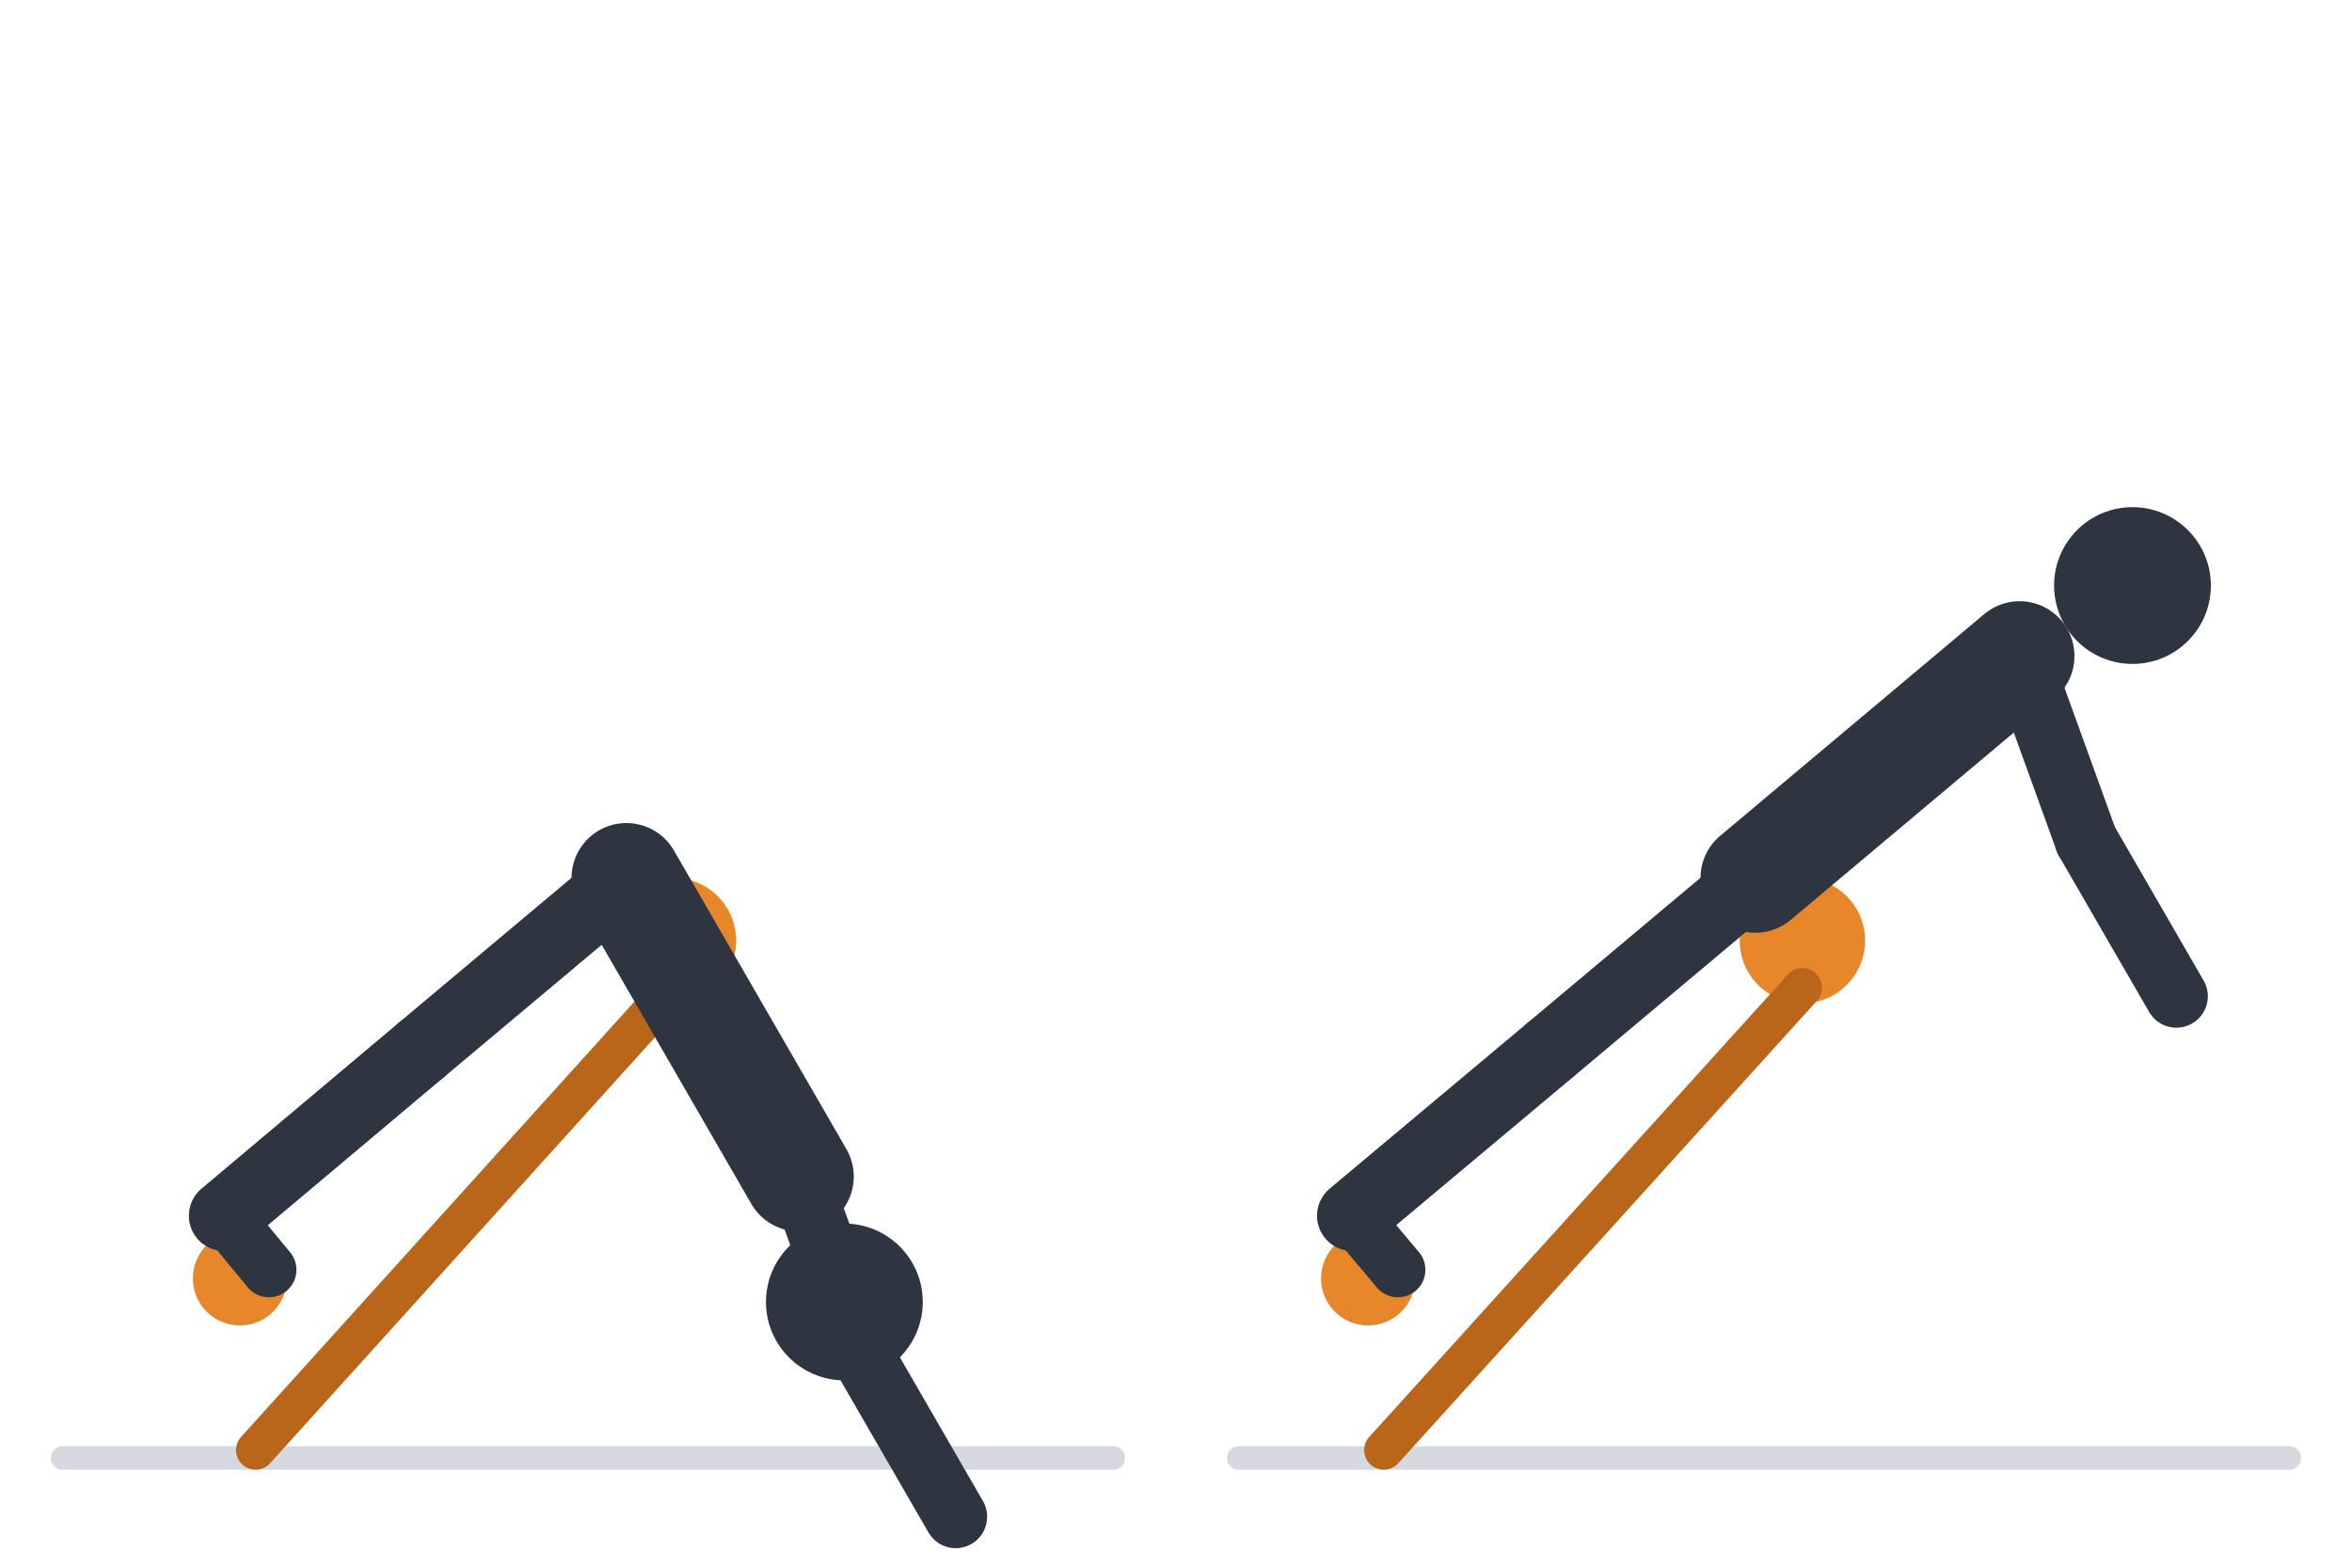
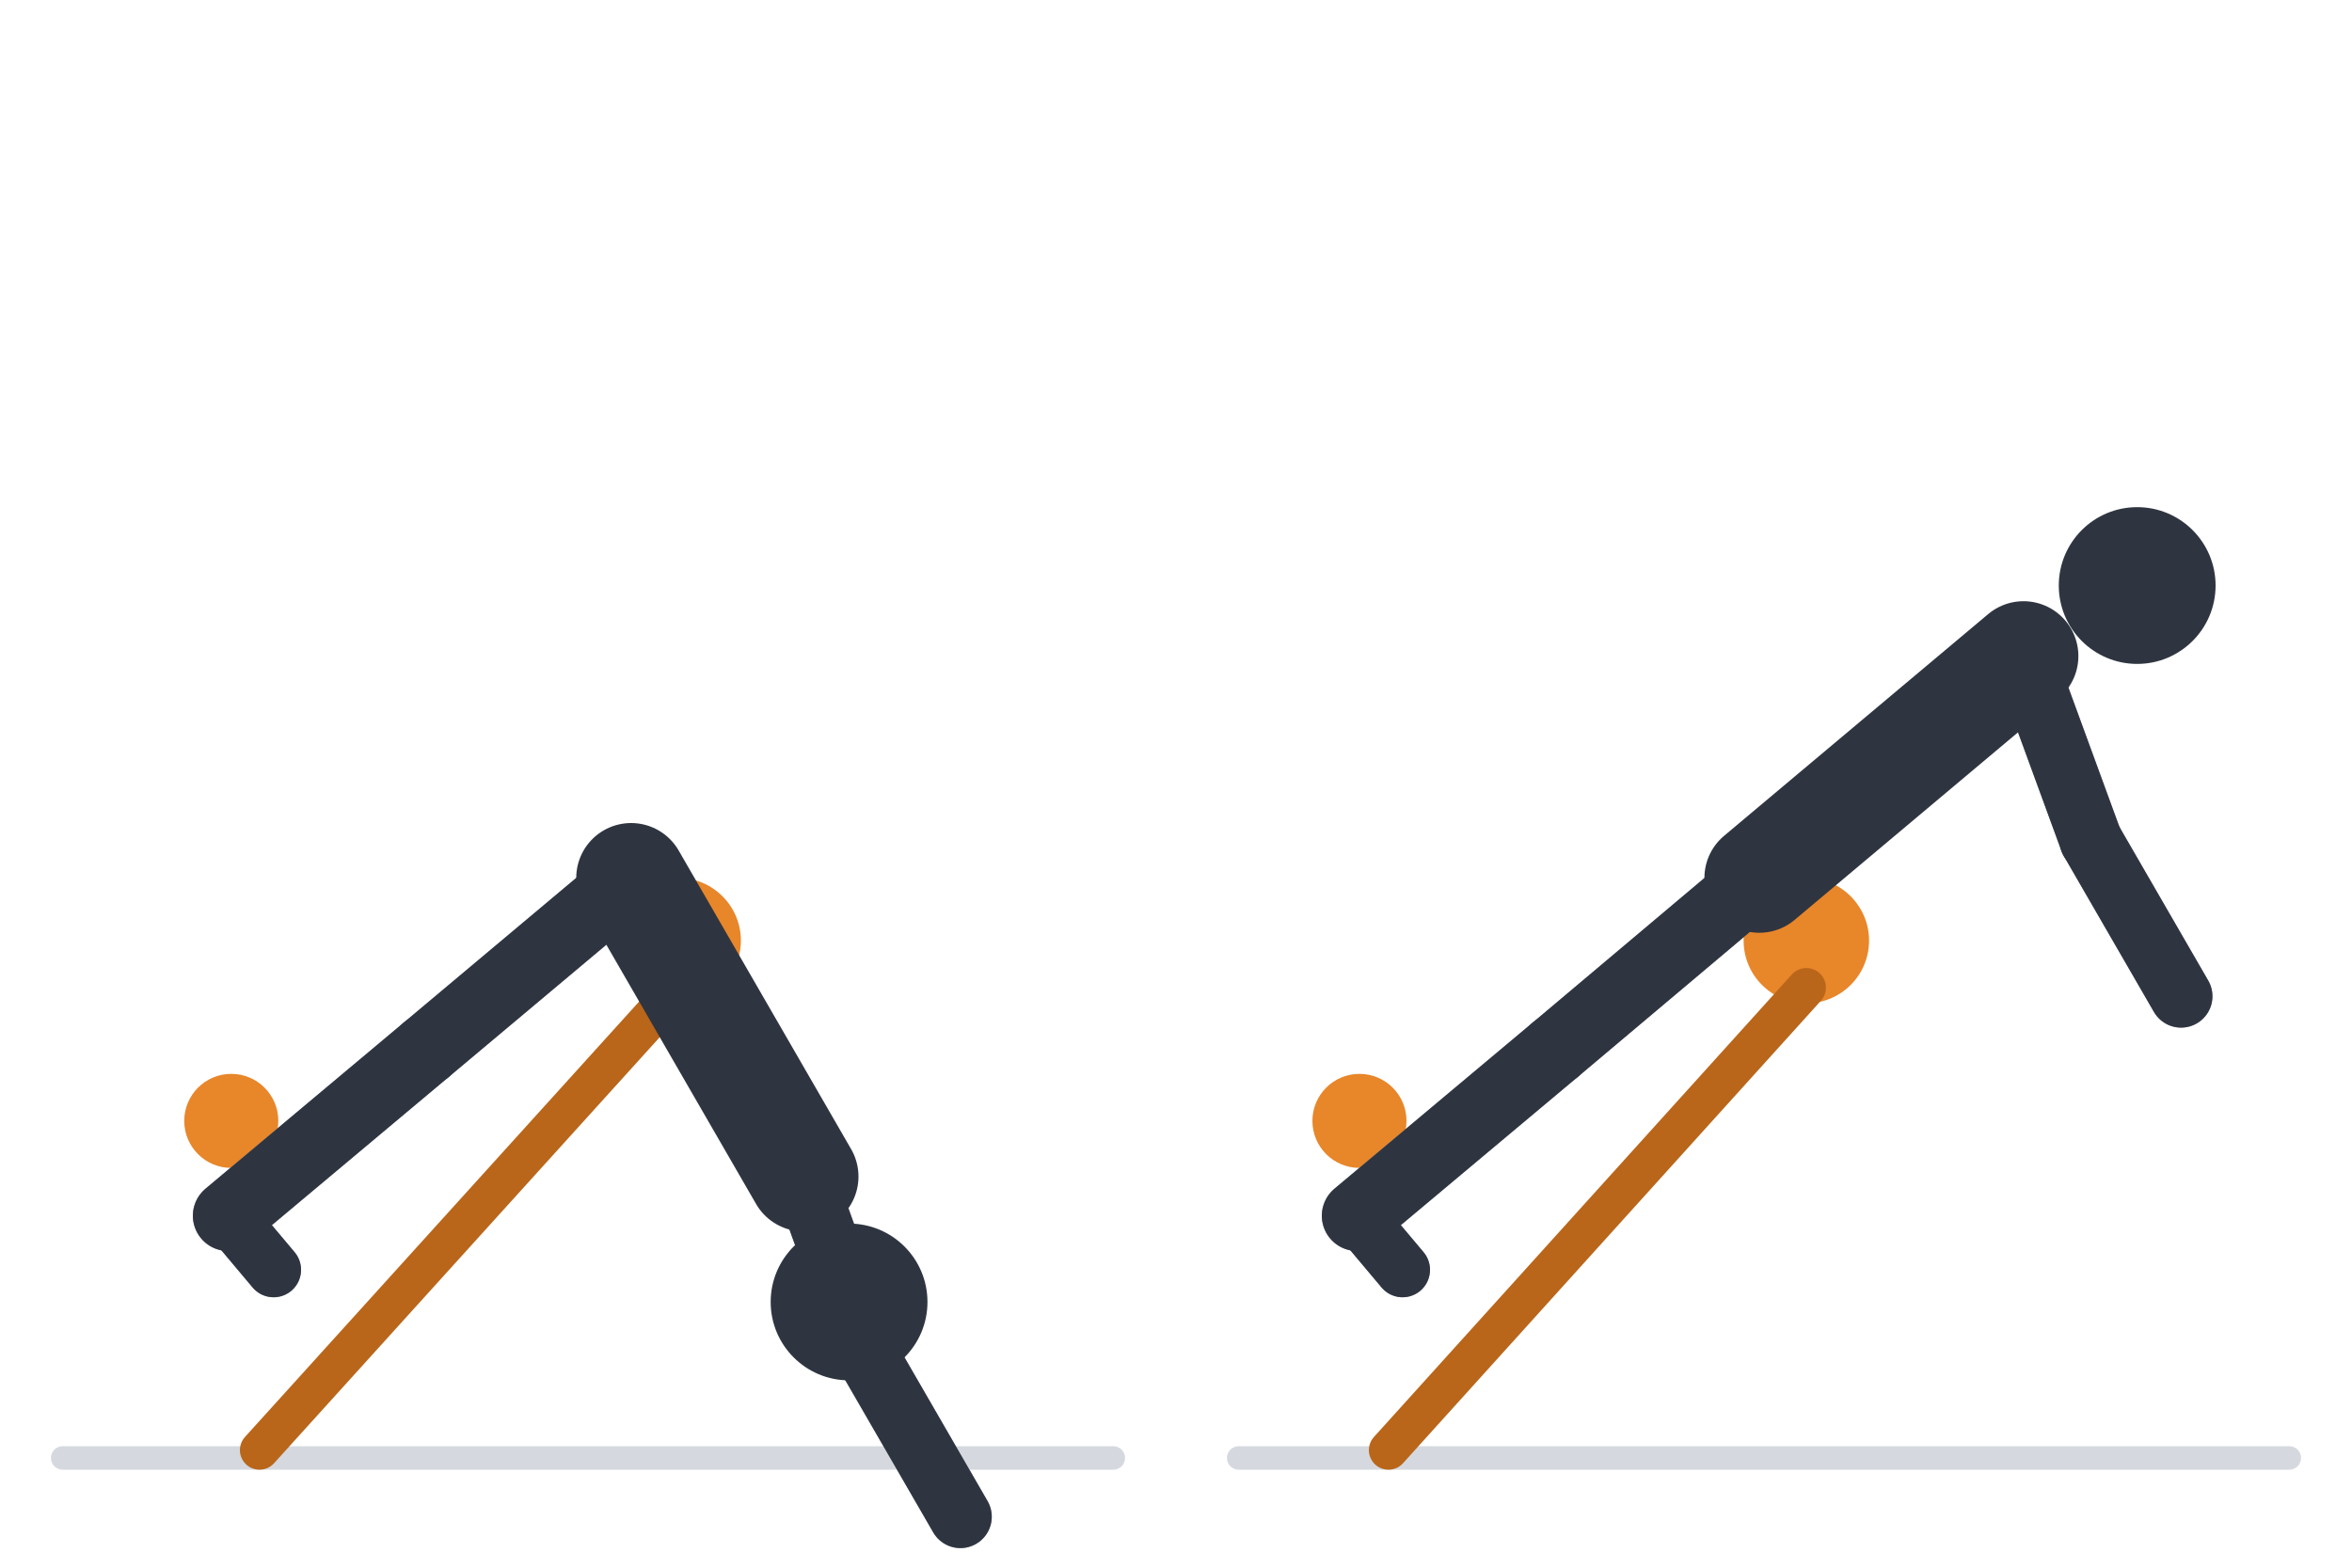
<svg xmlns="http://www.w3.org/2000/svg" width="300" height="200" viewBox="0 0 300 200">
  <line x1="8.0" y1="186.0" x2="142.0" y2="186.0" stroke="#D5D9DF" stroke-width="3" stroke-linecap="round" />
-   <circle cx="85.9" cy="120.0" r="8.0" fill="#E8862A" />
-   <line x1="85.9" y1="126.0" x2="32.6" y2="185.0" stroke="#B9661A" stroke-width="5" stroke-linecap="round" />
-   <circle cx="30.6" cy="163.1" r="6.0" fill="#E8862A" />
-   <line x1="101.9" y1="150.1" x2="110.4" y2="173.6" stroke="#8E96A3" stroke-width="8" stroke-linecap="round" />
-   <line x1="110.4" y1="173.6" x2="121.9" y2="193.5" stroke="#8E96A3" stroke-width="8" stroke-linecap="round" />
-   <line x1="79.9" y1="112.0" x2="53.8" y2="133.9" stroke="#8E96A3" stroke-width="9" stroke-linecap="round" />
-   <line x1="53.8" y1="133.9" x2="28.6" y2="155.1" stroke="#8E96A3" stroke-width="9" stroke-linecap="round" />
-   <line x1="28.6" y1="155.1" x2="34.3" y2="162.0" stroke="#8E96A3" stroke-width="7" stroke-linecap="round" />
-   <line x1="79.9" y1="112.0" x2="101.9" y2="150.1" stroke="#2F3540" stroke-width="14" stroke-linecap="round" />
-   <circle cx="107.7" cy="166.1" r="10.0" fill="#2F3540" />
-   <line x1="79.9" y1="112.0" x2="53.8" y2="133.9" stroke="#2F3540" stroke-width="9" stroke-linecap="round" />
-   <line x1="53.8" y1="133.9" x2="28.6" y2="155.1" stroke="#2F3540" stroke-width="9" stroke-linecap="round" />
-   <line x1="28.6" y1="155.1" x2="34.3" y2="162.0" stroke="#2F3540" stroke-width="7" stroke-linecap="round" />
-   <line x1="101.9" y1="150.1" x2="110.4" y2="173.6" stroke="#2F3540" stroke-width="8" stroke-linecap="round" />
-   <line x1="110.4" y1="173.6" x2="121.9" y2="193.5" stroke="#2F3540" stroke-width="8" stroke-linecap="round" />
+   <circle cx="86.5" cy="120.0" r="8.0" fill="#E8862A" />
+   <line x1="86.5" y1="126.0" x2="33.1" y2="185.0" stroke="#B9661A" stroke-width="5" stroke-linecap="round" />
+   <circle cx="29.5" cy="143.0" r="6.0" fill="#E8862A" />
+   <line x1="102.5" y1="150.1" x2="111.0" y2="173.6" stroke="#8E96A3" stroke-width="8" stroke-linecap="round" />
+   <line x1="111.0" y1="173.6" x2="122.5" y2="193.5" stroke="#8E96A3" stroke-width="8" stroke-linecap="round" />
+   <line x1="80.5" y1="112.0" x2="54.4" y2="133.9" stroke="#8E96A3" stroke-width="9" stroke-linecap="round" />
+   <line x1="54.4" y1="133.9" x2="29.1" y2="155.1" stroke="#8E96A3" stroke-width="9" stroke-linecap="round" />
+   <line x1="29.1" y1="155.1" x2="34.9" y2="162.0" stroke="#8E96A3" stroke-width="7" stroke-linecap="round" />
+   <line x1="80.5" y1="112.0" x2="102.5" y2="150.1" stroke="#2F3540" stroke-width="14" stroke-linecap="round" />
+   <circle cx="108.3" cy="166.1" r="10.0" fill="#2F3540" />
+   <line x1="80.5" y1="112.0" x2="54.4" y2="133.9" stroke="#2F3540" stroke-width="9" stroke-linecap="round" />
+   <line x1="54.4" y1="133.9" x2="29.1" y2="155.1" stroke="#2F3540" stroke-width="9" stroke-linecap="round" />
+   <line x1="29.1" y1="155.1" x2="34.9" y2="162.0" stroke="#2F3540" stroke-width="7" stroke-linecap="round" />
+   <line x1="102.5" y1="150.1" x2="111.0" y2="173.6" stroke="#2F3540" stroke-width="8" stroke-linecap="round" />
+   <line x1="111.0" y1="173.6" x2="122.5" y2="193.5" stroke="#2F3540" stroke-width="8" stroke-linecap="round" />
  <line x1="158.0" y1="186.0" x2="292.0" y2="186.0" stroke="#D5D9DF" stroke-width="3" stroke-linecap="round" />
-   <circle cx="229.9" cy="120.0" r="8.0" fill="#E8862A" />
-   <line x1="229.9" y1="126.0" x2="176.5" y2="185.0" stroke="#B9661A" stroke-width="5" stroke-linecap="round" />
-   <circle cx="174.5" cy="163.1" r="6.0" fill="#E8862A" />
-   <line x1="257.6" y1="83.7" x2="266.1" y2="107.2" stroke="#8E96A3" stroke-width="8" stroke-linecap="round" />
-   <line x1="266.1" y1="107.2" x2="277.6" y2="127.1" stroke="#8E96A3" stroke-width="8" stroke-linecap="round" />
-   <line x1="223.9" y1="112.0" x2="197.8" y2="133.9" stroke="#8E96A3" stroke-width="9" stroke-linecap="round" />
-   <line x1="197.8" y1="133.9" x2="172.5" y2="155.1" stroke="#8E96A3" stroke-width="9" stroke-linecap="round" />
-   <line x1="172.5" y1="155.1" x2="178.3" y2="162.0" stroke="#8E96A3" stroke-width="7" stroke-linecap="round" />
-   <line x1="223.9" y1="112.0" x2="257.6" y2="83.7" stroke="#2F3540" stroke-width="14" stroke-linecap="round" />
-   <circle cx="272.0" cy="74.7" r="10.0" fill="#2F3540" />
-   <line x1="223.9" y1="112.0" x2="197.8" y2="133.9" stroke="#2F3540" stroke-width="9" stroke-linecap="round" />
-   <line x1="197.8" y1="133.9" x2="172.5" y2="155.1" stroke="#2F3540" stroke-width="9" stroke-linecap="round" />
-   <line x1="172.5" y1="155.1" x2="178.3" y2="162.0" stroke="#2F3540" stroke-width="7" stroke-linecap="round" />
-   <line x1="257.6" y1="83.7" x2="266.1" y2="107.2" stroke="#2F3540" stroke-width="8" stroke-linecap="round" />
-   <line x1="266.1" y1="107.2" x2="277.6" y2="127.1" stroke="#2F3540" stroke-width="8" stroke-linecap="round" />
+   <circle cx="230.4" cy="120.0" r="8.0" fill="#E8862A" />
+   <line x1="230.4" y1="126.0" x2="177.1" y2="185.0" stroke="#B9661A" stroke-width="5" stroke-linecap="round" />
+   <circle cx="173.4" cy="143.0" r="6.0" fill="#E8862A" />
+   <line x1="258.1" y1="83.7" x2="266.7" y2="107.2" stroke="#8E96A3" stroke-width="8" stroke-linecap="round" />
+   <line x1="266.7" y1="107.2" x2="278.2" y2="127.1" stroke="#8E96A3" stroke-width="8" stroke-linecap="round" />
+   <line x1="224.4" y1="112.0" x2="198.4" y2="133.9" stroke="#8E96A3" stroke-width="9" stroke-linecap="round" />
+   <line x1="198.4" y1="133.9" x2="173.1" y2="155.1" stroke="#8E96A3" stroke-width="9" stroke-linecap="round" />
+   <line x1="173.1" y1="155.1" x2="178.9" y2="162.0" stroke="#8E96A3" stroke-width="7" stroke-linecap="round" />
+   <line x1="224.4" y1="112.0" x2="258.1" y2="83.7" stroke="#2F3540" stroke-width="14" stroke-linecap="round" />
+   <circle cx="272.6" cy="74.7" r="10.0" fill="#2F3540" />
+   <line x1="224.4" y1="112.0" x2="198.4" y2="133.9" stroke="#2F3540" stroke-width="9" stroke-linecap="round" />
+   <line x1="198.4" y1="133.9" x2="173.1" y2="155.1" stroke="#2F3540" stroke-width="9" stroke-linecap="round" />
+   <line x1="173.1" y1="155.1" x2="178.9" y2="162.0" stroke="#2F3540" stroke-width="7" stroke-linecap="round" />
+   <line x1="258.1" y1="83.7" x2="266.7" y2="107.2" stroke="#2F3540" stroke-width="8" stroke-linecap="round" />
+   <line x1="266.7" y1="107.2" x2="278.2" y2="127.1" stroke="#2F3540" stroke-width="8" stroke-linecap="round" />
</svg>
